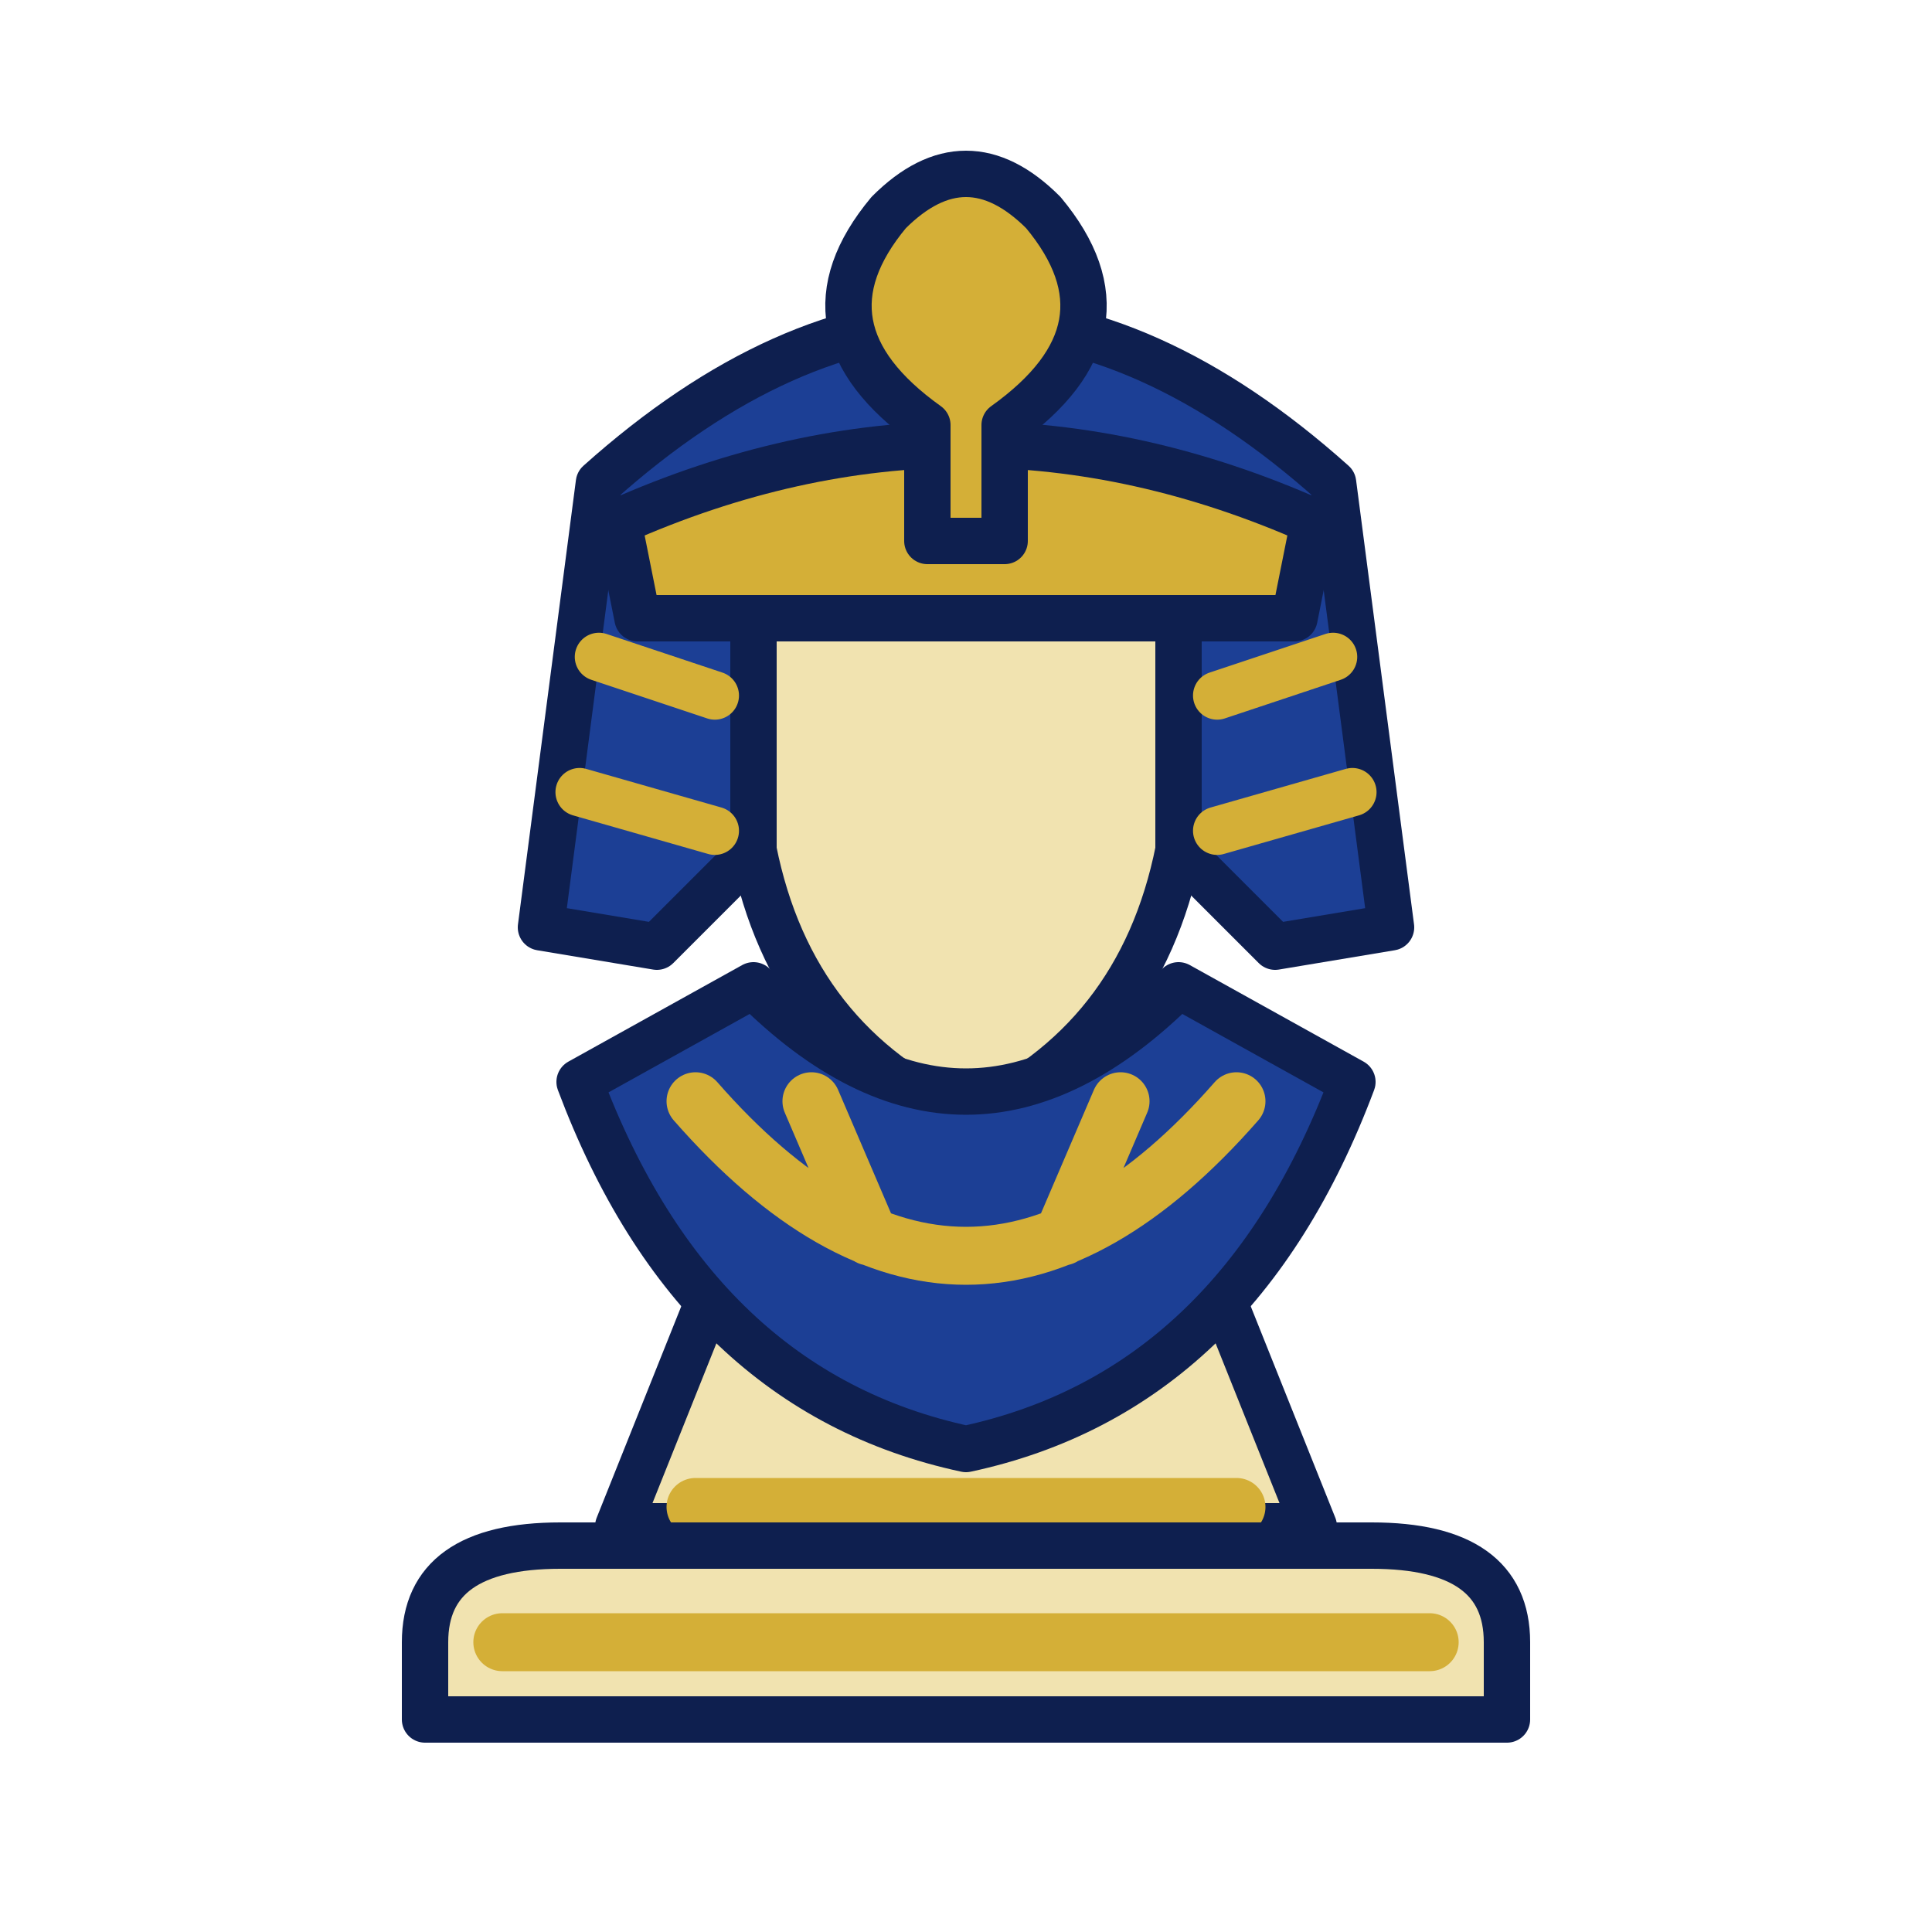
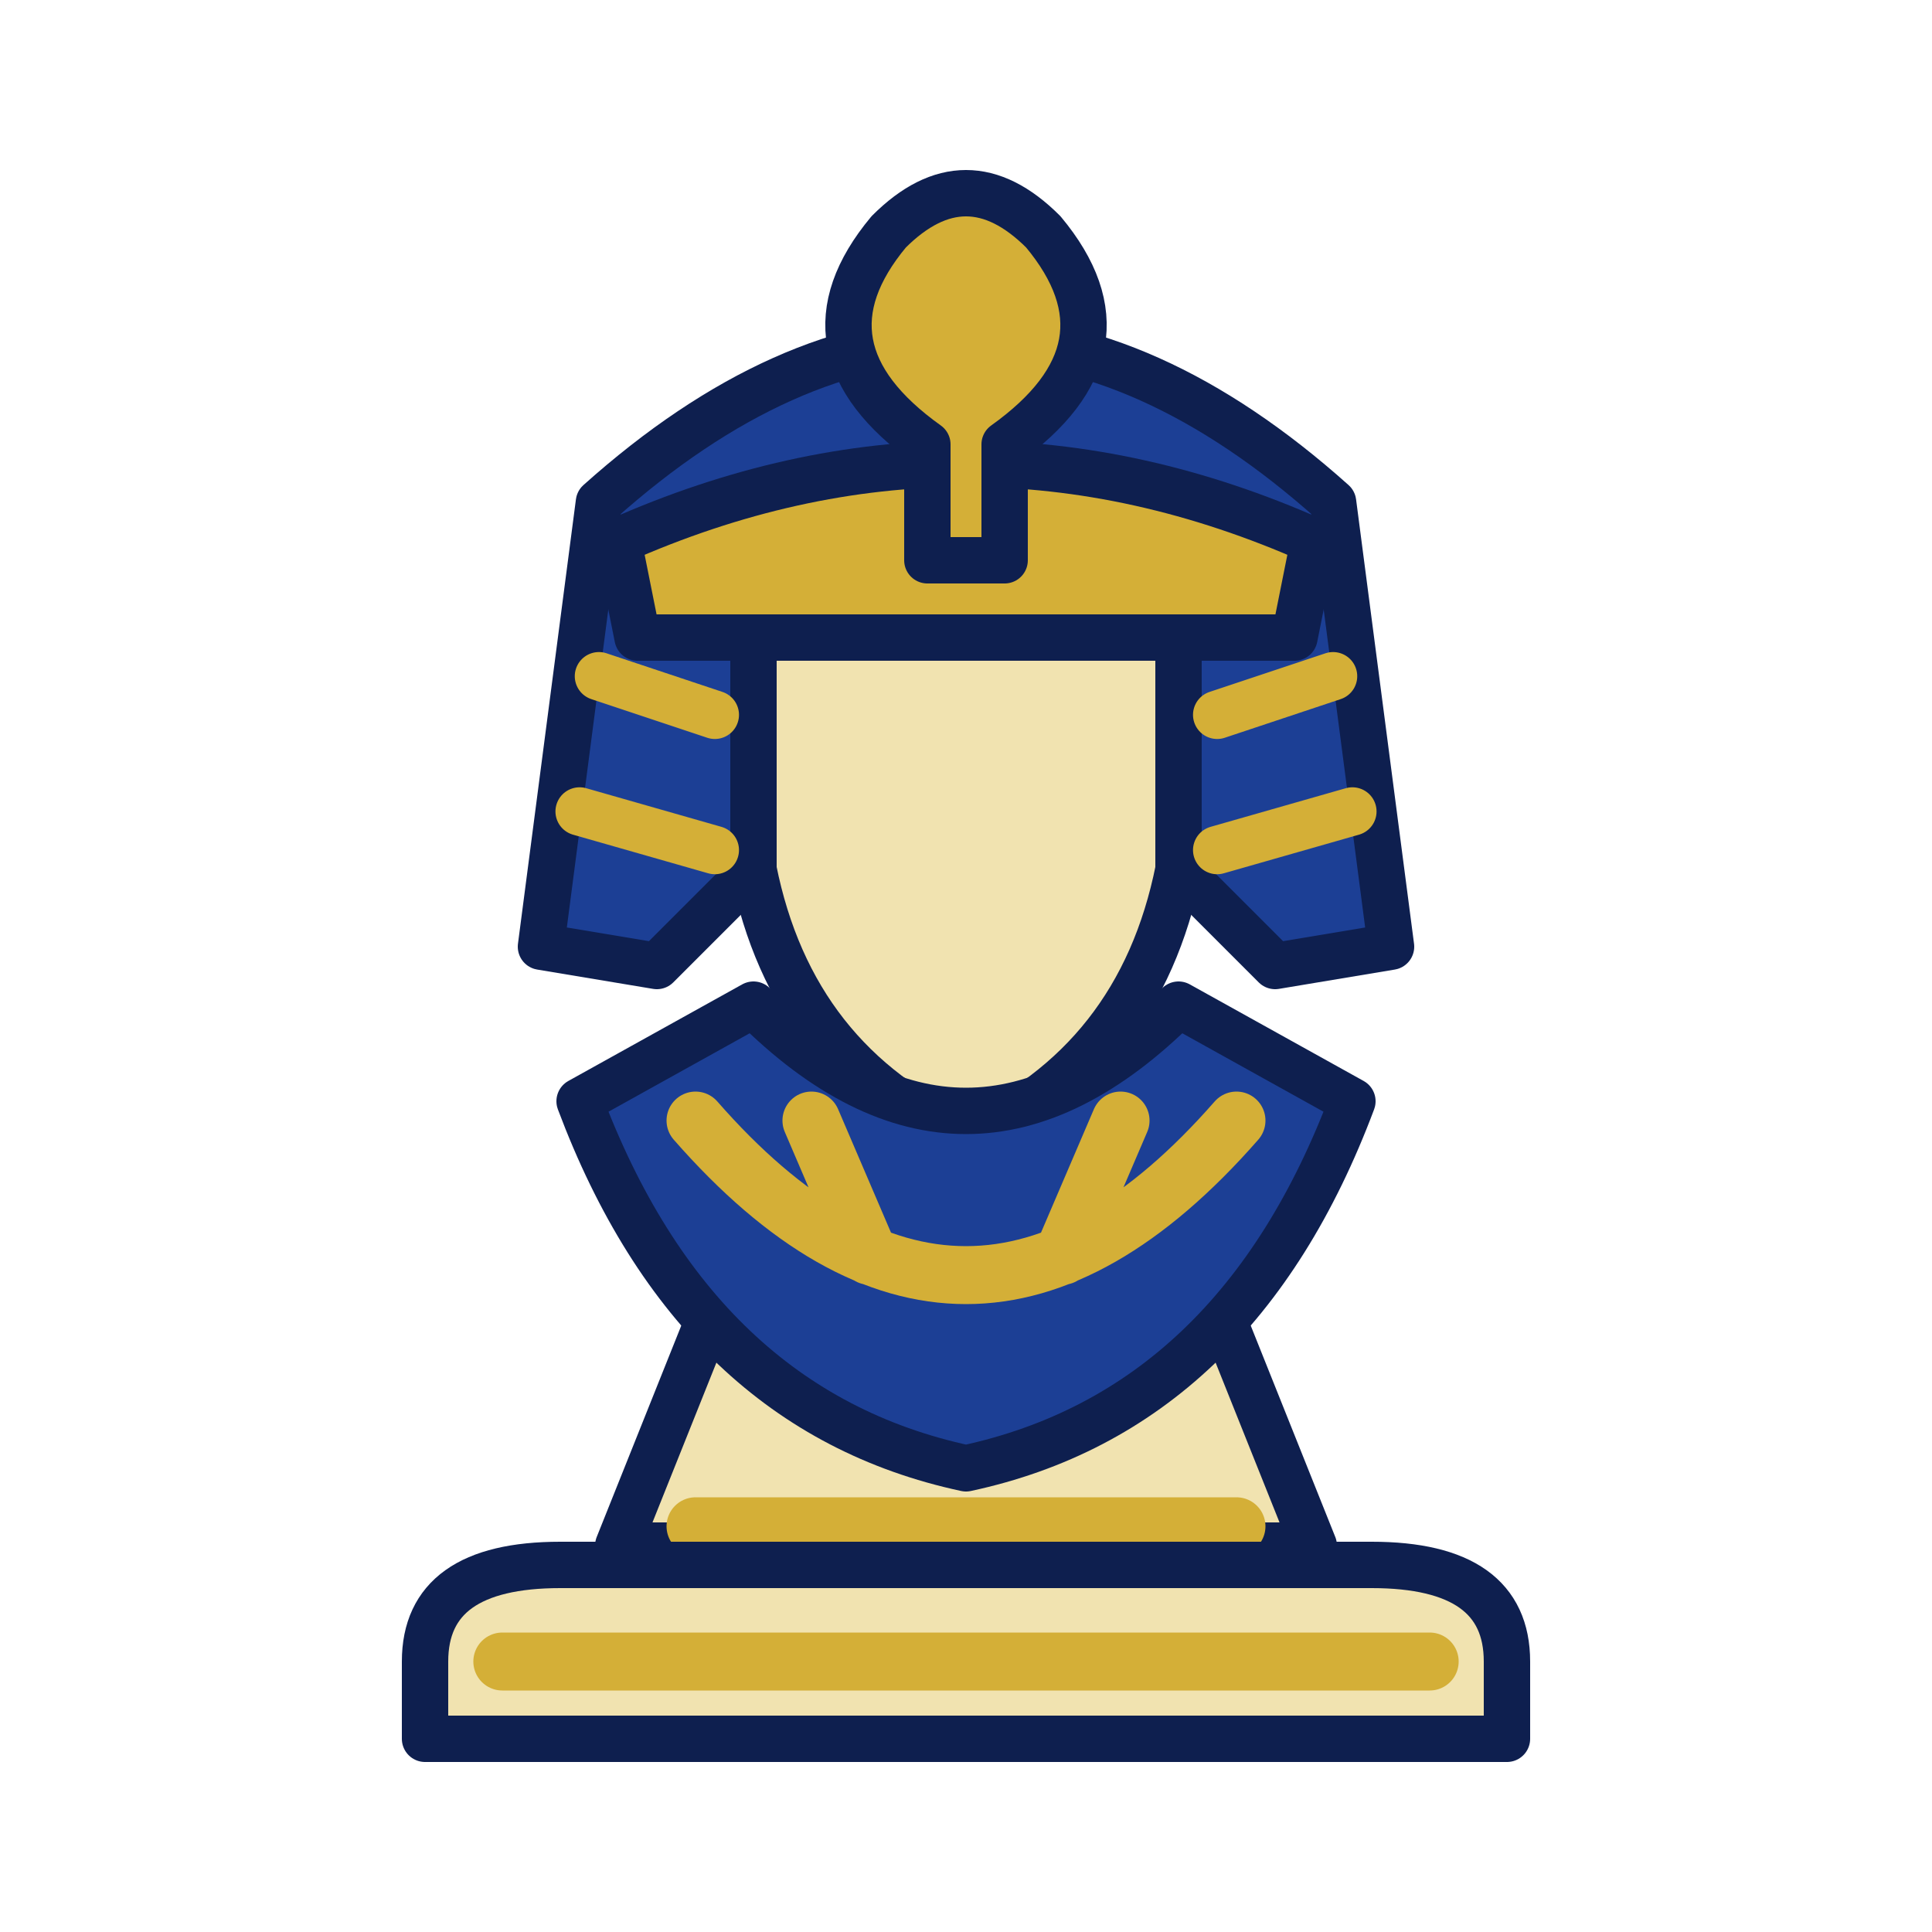
- <svg xmlns="http://www.w3.org/2000/svg" viewBox="0 0 100 100">
+ <svg xmlns="http://www.w3.org/2000/svg" viewBox="0 -1 100 100">
  <g fill="#F1E3B0" stroke="#0E1F4F" stroke-width="2.4" stroke-linejoin="round" stroke-linecap="round">
    <path d="M32 79 L40 59 H60 L68 79Z" />
    <path d="M34 49 L28 48 L31 25 Q50 8 69 25 L72 48 L66 49 L59 42 H41Z" fill="#1C3F95" />
    <path d="M39 29 H61 V44 Q59 54 50 58 Q41 54 39 44Z" />
    <path d="M32 27 Q50 19 68 27 L67 32 H33Z" fill="#D4AF37" />
    <path d="M48 28 V22 Q41 17 46 11 Q50 7 54 11 Q59 17 52 22 V28Z" fill="#D4AF37" />
    <path d="M31 34 L37 36 M30 41 L37 43 M63 36 L69 34 M63 43 L70 41" stroke="#D4AF37" stroke-width="2.5" />
    <path d="M30 56 L39 51 Q50 62 61 51 L70 56 Q64 72 50 75 Q36 72 30 56Z" fill="#1C3F95" />
    <path d="M36 57 Q50 73 64 57 M42 57 L45 64 M58 57 L55 64" fill="none" stroke="#D4AF37" stroke-width="3" />
    <path d="M36 78 H64" stroke="#D4AF37" stroke-width="3" />
    <path d="M22 89 V85 Q22 80 29 80 H71 Q78 80 78 85 V89Z" />
    <path d="M26 85 H74" stroke="#D4AF37" stroke-width="3" />
  </g>
</svg>
